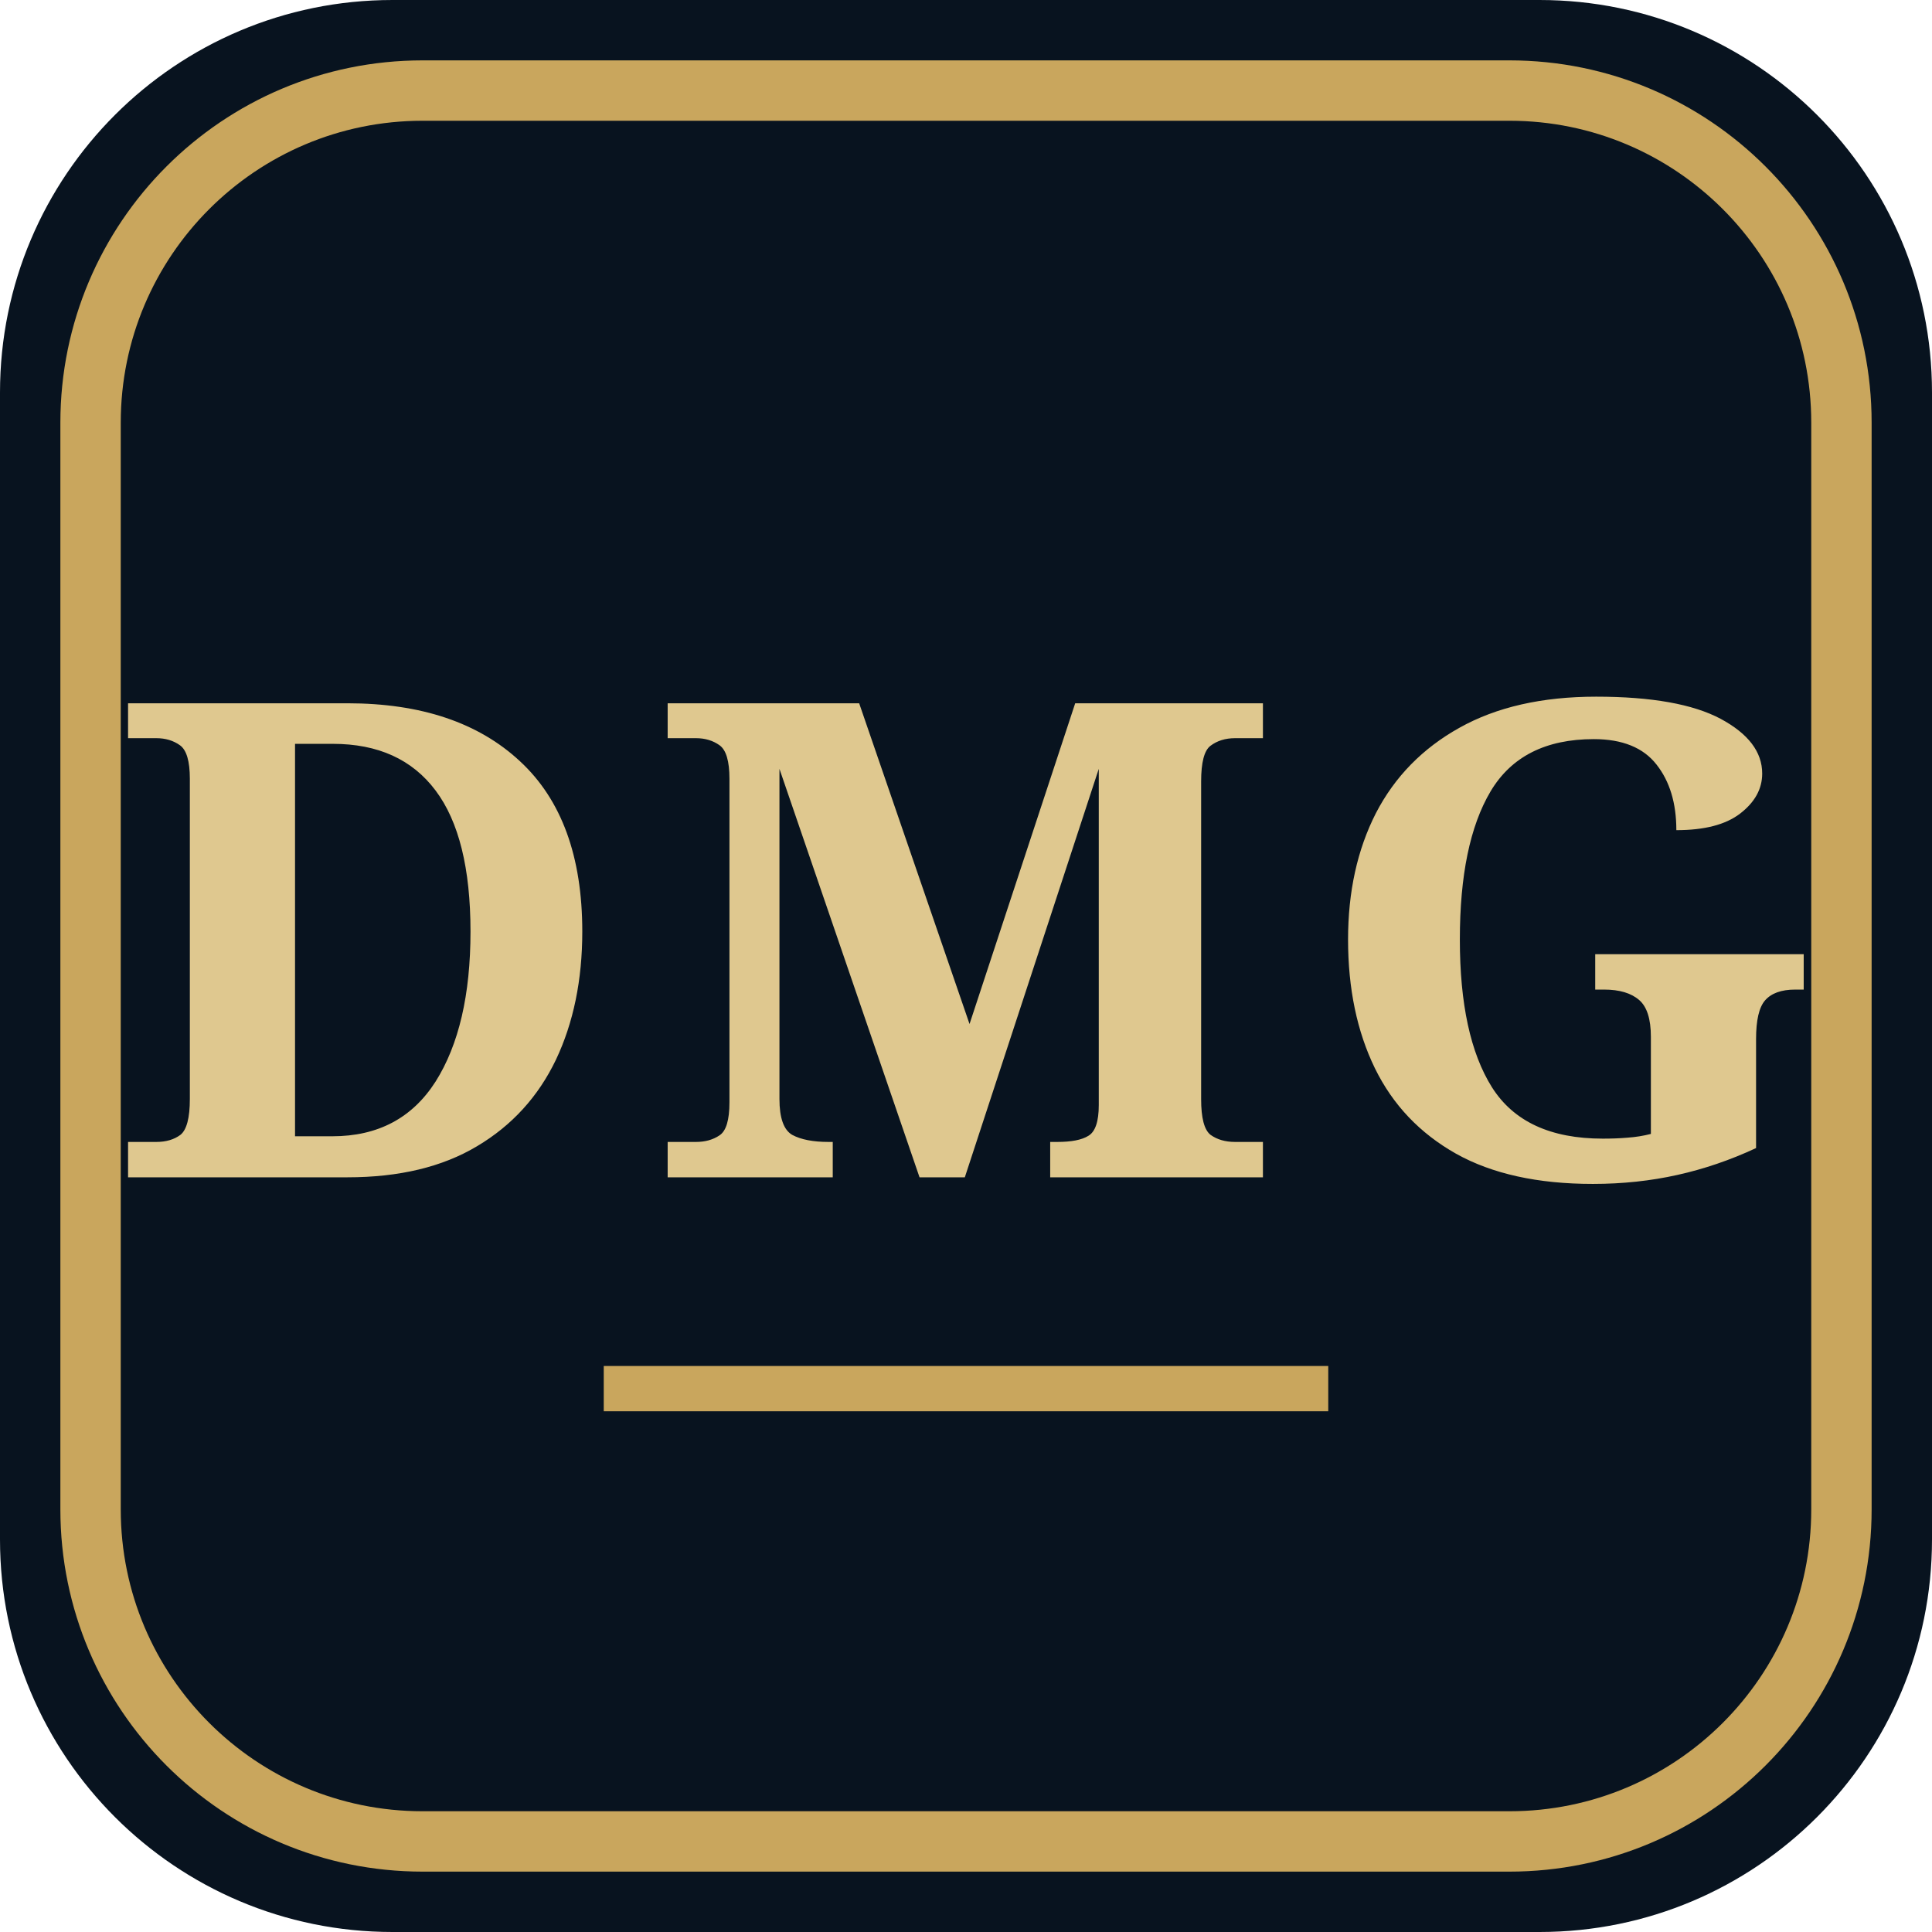
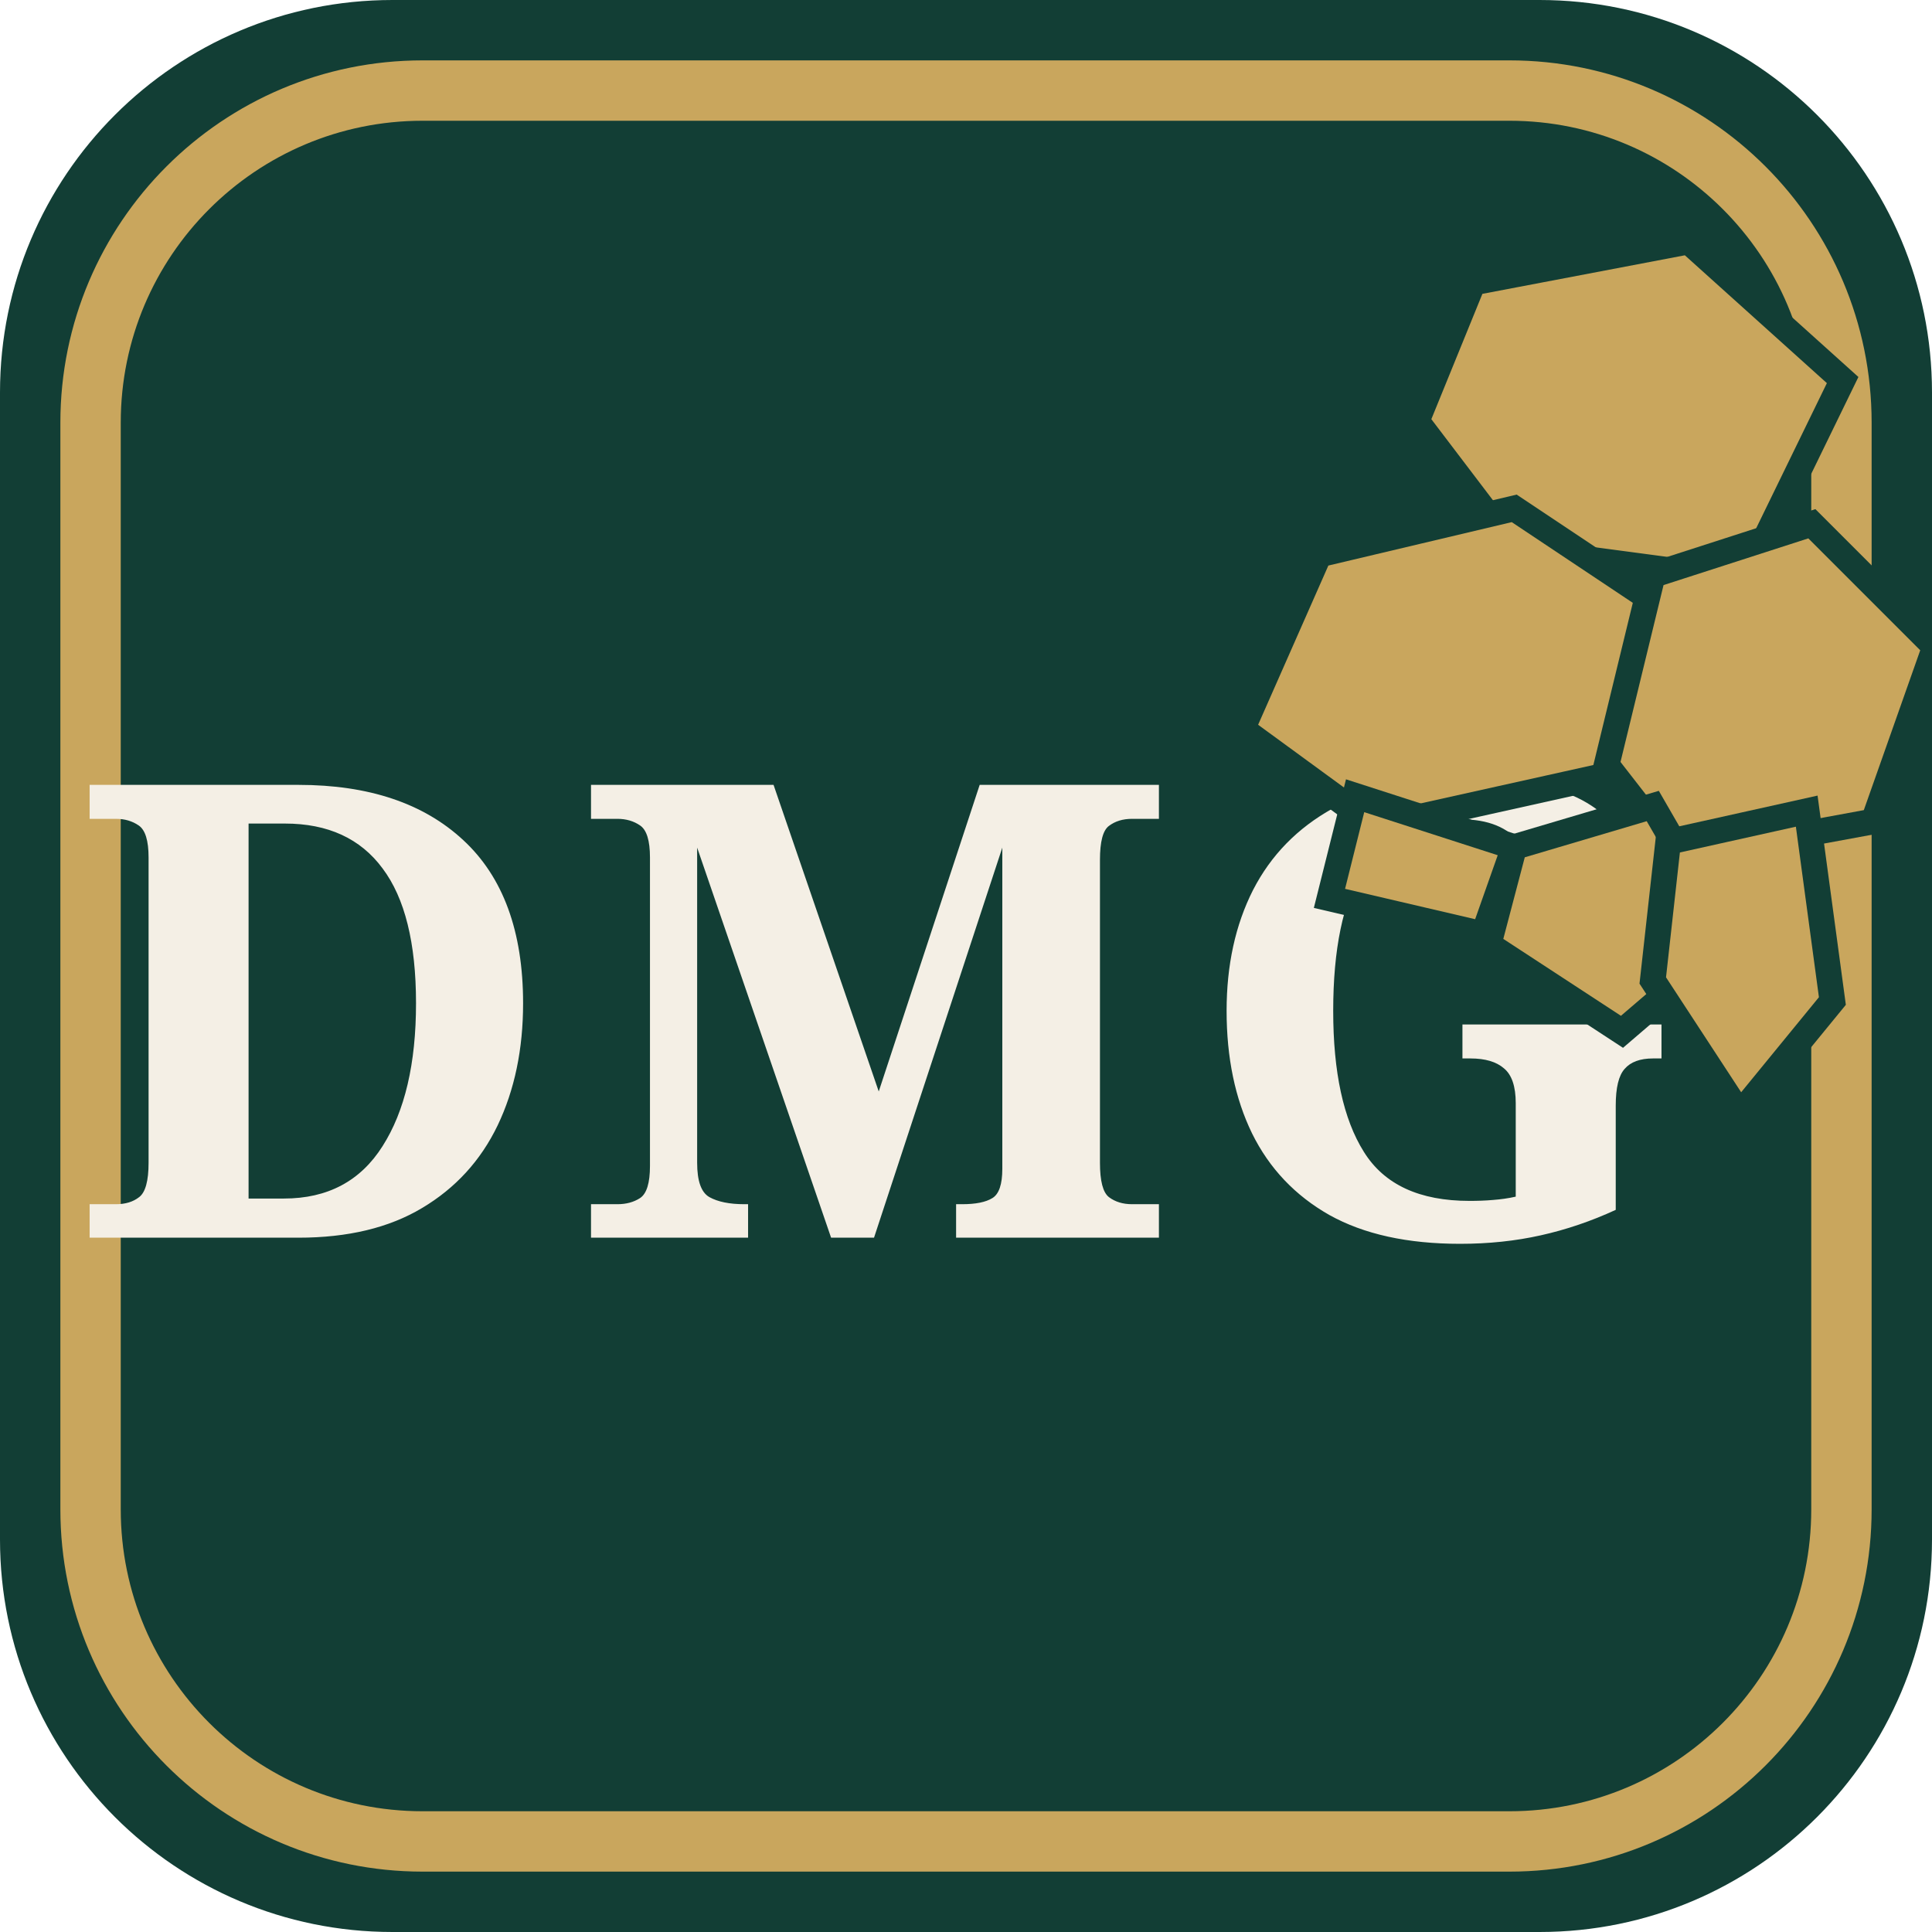
<svg xmlns="http://www.w3.org/2000/svg" viewBox="0 0 64 64" role="img" aria-label="DMG">
-   <rect width="64" height="64" rx="13" fill="#08131f" />
+   <rect width="64" height="64" rx="13" fill="#123e35" />
  <rect x="3" y="3" width="58" height="58" rx="11" fill="none" stroke="#c9a65d" stroke-width="2" />
-   <text x="32" y="39" text-anchor="middle" font-family="Georgia,serif" font-size="22" font-weight="700" letter-spacing="1" fill="#dfc88f">DMG</text>
-   <path d="M20 46h24" stroke="#c9a65d" stroke-width="1.5" />
+   <text x="29" y="41" text-anchor="middle" font-family="Georgia,serif" font-size="21" font-weight="700" letter-spacing=".5" fill="#f4efe5">DMG</text>
+   <g transform="translate(42 8) scale(.17)" fill="#c9a65d" stroke="#123e35" stroke-width="5">
+     <path d="M40 8l42-8 30 27-19 39-45-6-19-25Z" />
+     <path d="M10 61l38-9 27 18-9 34-45 10-26-19Z" />
+     <path d="M75 65l31-10 24 24-12 34-38 7-14-18Z" />
+     <path d="M17 108l31 10-6 17-30-7Z" />
+     <path d="M48 118l27-8 15 26-21 18-26-17Z" />
+     <path d="M78 117l27-6 5 37-18 22-17-26Z" />
+   </g>
</svg>
